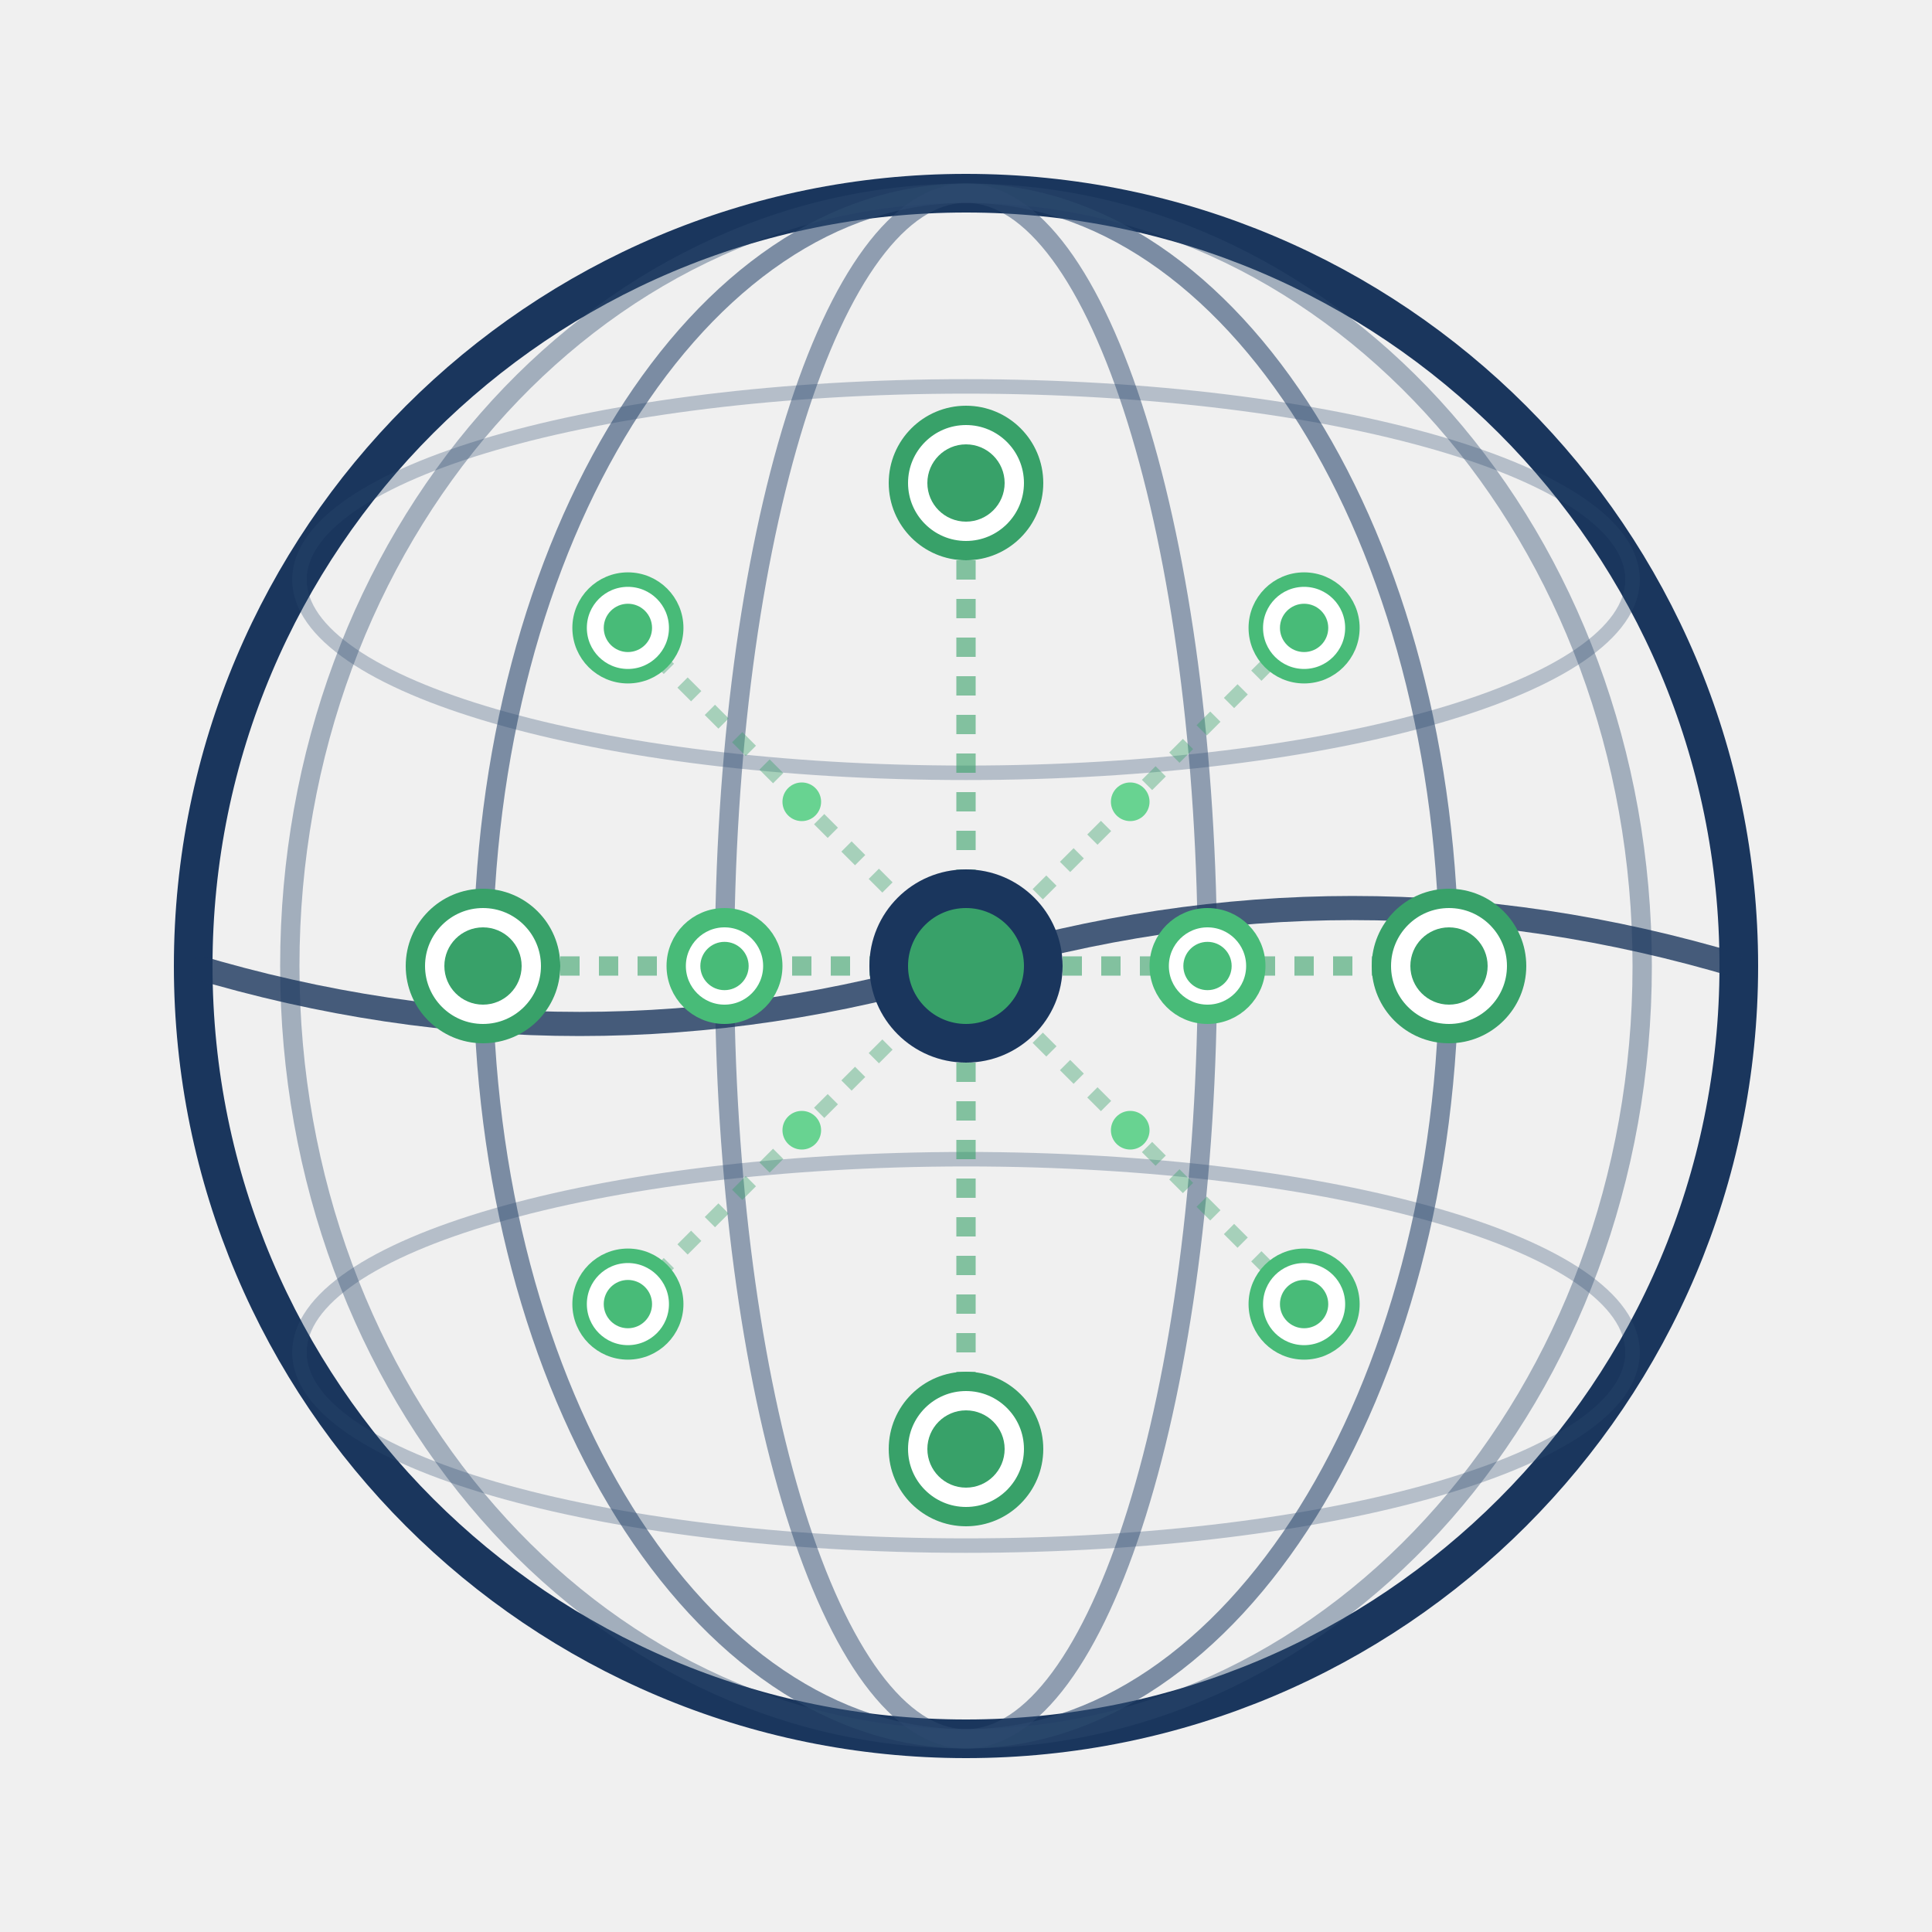
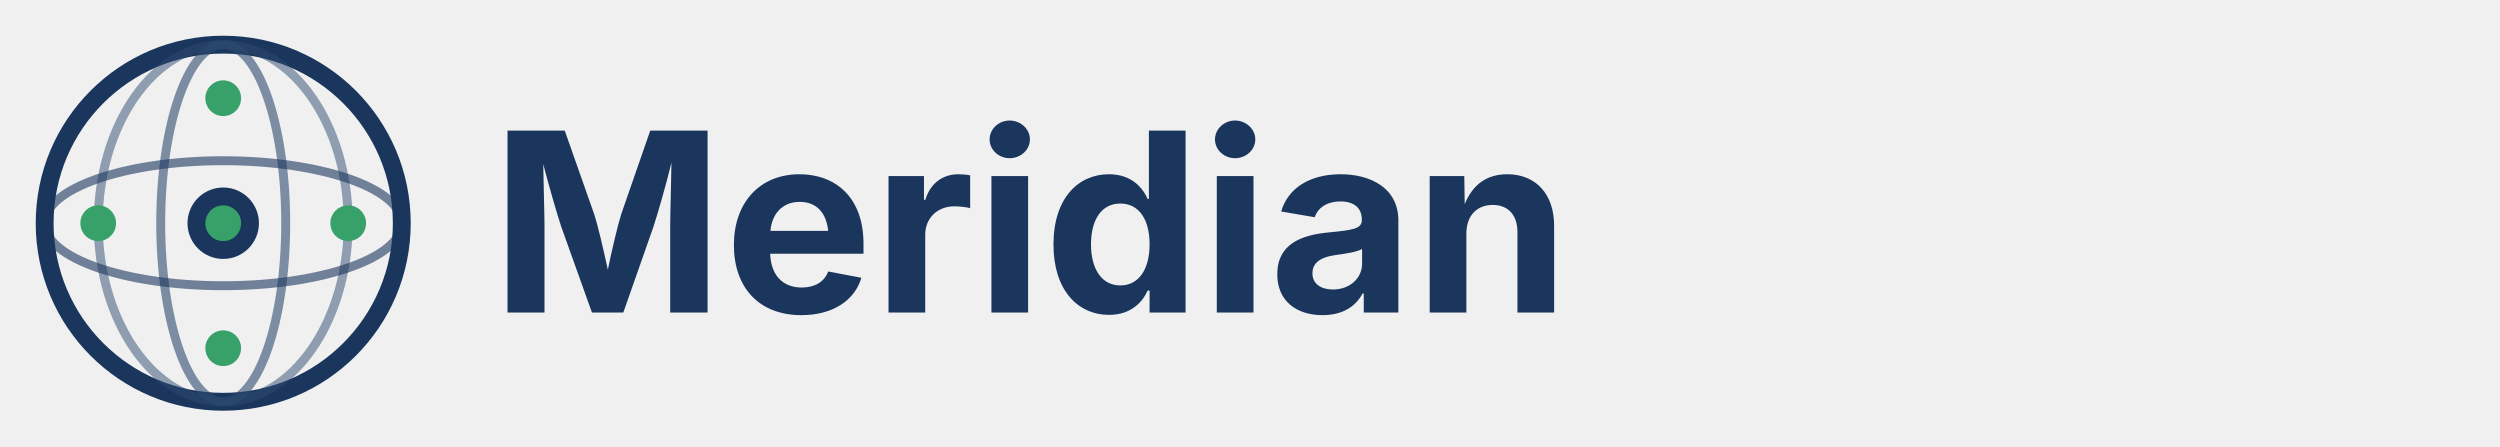
- <svg xmlns="http://www.w3.org/2000/svg" width="200" height="200" viewBox="0 0 200 200">
-   <g transform="translate(100,100)">
-     <circle cx="0" cy="0" r="80" fill="none" stroke="#1a365d" stroke-width="4" />
-     <ellipse cx="0" cy="0" rx="25" ry="80" fill="none" stroke="#2d4a6f" stroke-width="2" opacity="0.5" />
-     <ellipse cx="0" cy="0" rx="50" ry="80" fill="none" stroke="#2d4a6f" stroke-width="2" opacity="0.6" />
-     <ellipse cx="0" cy="0" rx="70" ry="80" fill="none" stroke="#2d4a6f" stroke-width="2" opacity="0.4" />
-     <path d="M -80,0 Q -40,12 0,0 Q 40,-12 80,0" stroke="#1a365d" stroke-width="2.5" fill="none" opacity="0.8" />
-     <ellipse cx="0" cy="-40" rx="69" ry="20" fill="none" stroke="#2d4a6f" stroke-width="1.5" opacity="0.3" />
-     <ellipse cx="0" cy="40" rx="69" ry="20" fill="none" stroke="#2d4a6f" stroke-width="1.5" opacity="0.3" />
-     <line x1="-50" y1="0" x2="50" y2="0" stroke="#38a169" stroke-width="2" stroke-dasharray="2,2" opacity="0.6" />
-     <line x1="0" y1="-50" x2="0" y2="50" stroke="#38a169" stroke-width="2" stroke-dasharray="2,2" opacity="0.6" />
-     <line x1="-35" y1="-35" x2="35" y2="35" stroke="#38a169" stroke-width="1.5" stroke-dasharray="2,2" opacity="0.4" />
-     <line x1="-35" y1="35" x2="35" y2="-35" stroke="#38a169" stroke-width="1.5" stroke-dasharray="2,2" opacity="0.4" />
-     <circle cx="0" cy="0" r="10" fill="#1a365d" />
-     <circle cx="0" cy="0" r="6" fill="#38a169" />
-     <circle cx="50" cy="0" r="7" fill="#ffffff" stroke="#38a169" stroke-width="2" />
-     <circle cx="50" cy="0" r="4" fill="#38a169" />
-     <circle cx="-50" cy="0" r="7" fill="#ffffff" stroke="#38a169" stroke-width="2" />
-     <circle cx="-50" cy="0" r="4" fill="#38a169" />
-     <circle cx="25" cy="0" r="5" fill="#ffffff" stroke="#48bb78" stroke-width="2" />
-     <circle cx="25" cy="0" r="2.5" fill="#48bb78" />
-     <circle cx="-25" cy="0" r="5" fill="#ffffff" stroke="#48bb78" stroke-width="2" />
-     <circle cx="-25" cy="0" r="2.5" fill="#48bb78" />
-     <circle cx="0" cy="50" r="7" fill="#ffffff" stroke="#38a169" stroke-width="2" />
-     <circle cx="0" cy="50" r="4" fill="#38a169" />
-     <circle cx="0" cy="-50" r="7" fill="#ffffff" stroke="#38a169" stroke-width="2" />
-     <circle cx="0" cy="-50" r="4" fill="#38a169" />
-     <circle cx="35" cy="35" r="5" fill="#ffffff" stroke="#48bb78" stroke-width="1.5" />
-     <circle cx="35" cy="35" r="2.5" fill="#48bb78" />
-     <circle cx="-35" cy="35" r="5" fill="#ffffff" stroke="#48bb78" stroke-width="1.5" />
-     <circle cx="-35" cy="35" r="2.5" fill="#48bb78" />
-     <circle cx="35" cy="-35" r="5" fill="#ffffff" stroke="#48bb78" stroke-width="1.5" />
-     <circle cx="35" cy="-35" r="2.5" fill="#48bb78" />
-     <circle cx="-35" cy="-35" r="5" fill="#ffffff" stroke="#48bb78" stroke-width="1.5" />
-     <circle cx="-35" cy="-35" r="2.5" fill="#48bb78" />
-     <circle cx="17" cy="17" r="2" fill="#68d391" />
-     <circle cx="-17" cy="17" r="2" fill="#68d391" />
-     <circle cx="17" cy="-17" r="2" fill="#68d391" />
-     <circle cx="-17" cy="-17" r="2" fill="#68d391" />
+ <svg xmlns="http://www.w3.org/2000/svg" width="280" height="50" viewBox="0 0 280 50">
+   <g transform="translate(25,25)">
+     <circle cx="0" cy="0" r="20" fill="none" stroke="#1a365d" stroke-width="2" />
+     <ellipse cx="0" cy="0" rx="7" ry="20" fill="none" stroke="#2d4a6f" stroke-width="1" opacity="0.6" />
+     <ellipse cx="0" cy="0" rx="14" ry="20" fill="none" stroke="#2d4a6f" stroke-width="1" opacity="0.5" />
+     <ellipse cx="0" cy="0" rx="20" ry="7" fill="none" stroke="#1a365d" stroke-width="1" opacity="0.6" />
+     <circle cx="0" cy="0" r="4" fill="#1a365d" />
+     <circle cx="0" cy="0" r="2" fill="#38a169" />
+     <circle cx="14" cy="0" r="2" fill="#38a169" />
+     <circle cx="-14" cy="0" r="2" fill="#38a169" />
+     <circle cx="0" cy="14" r="2" fill="#38a169" />
+     <circle cx="0" cy="-14" r="2" fill="#38a169" />
  </g>
+   <text x="55" y="35" font-family="system-ui, -apple-system, sans-serif" font-size="28" font-weight="700" fill="#1a365d">Meridian</text>
</svg>
